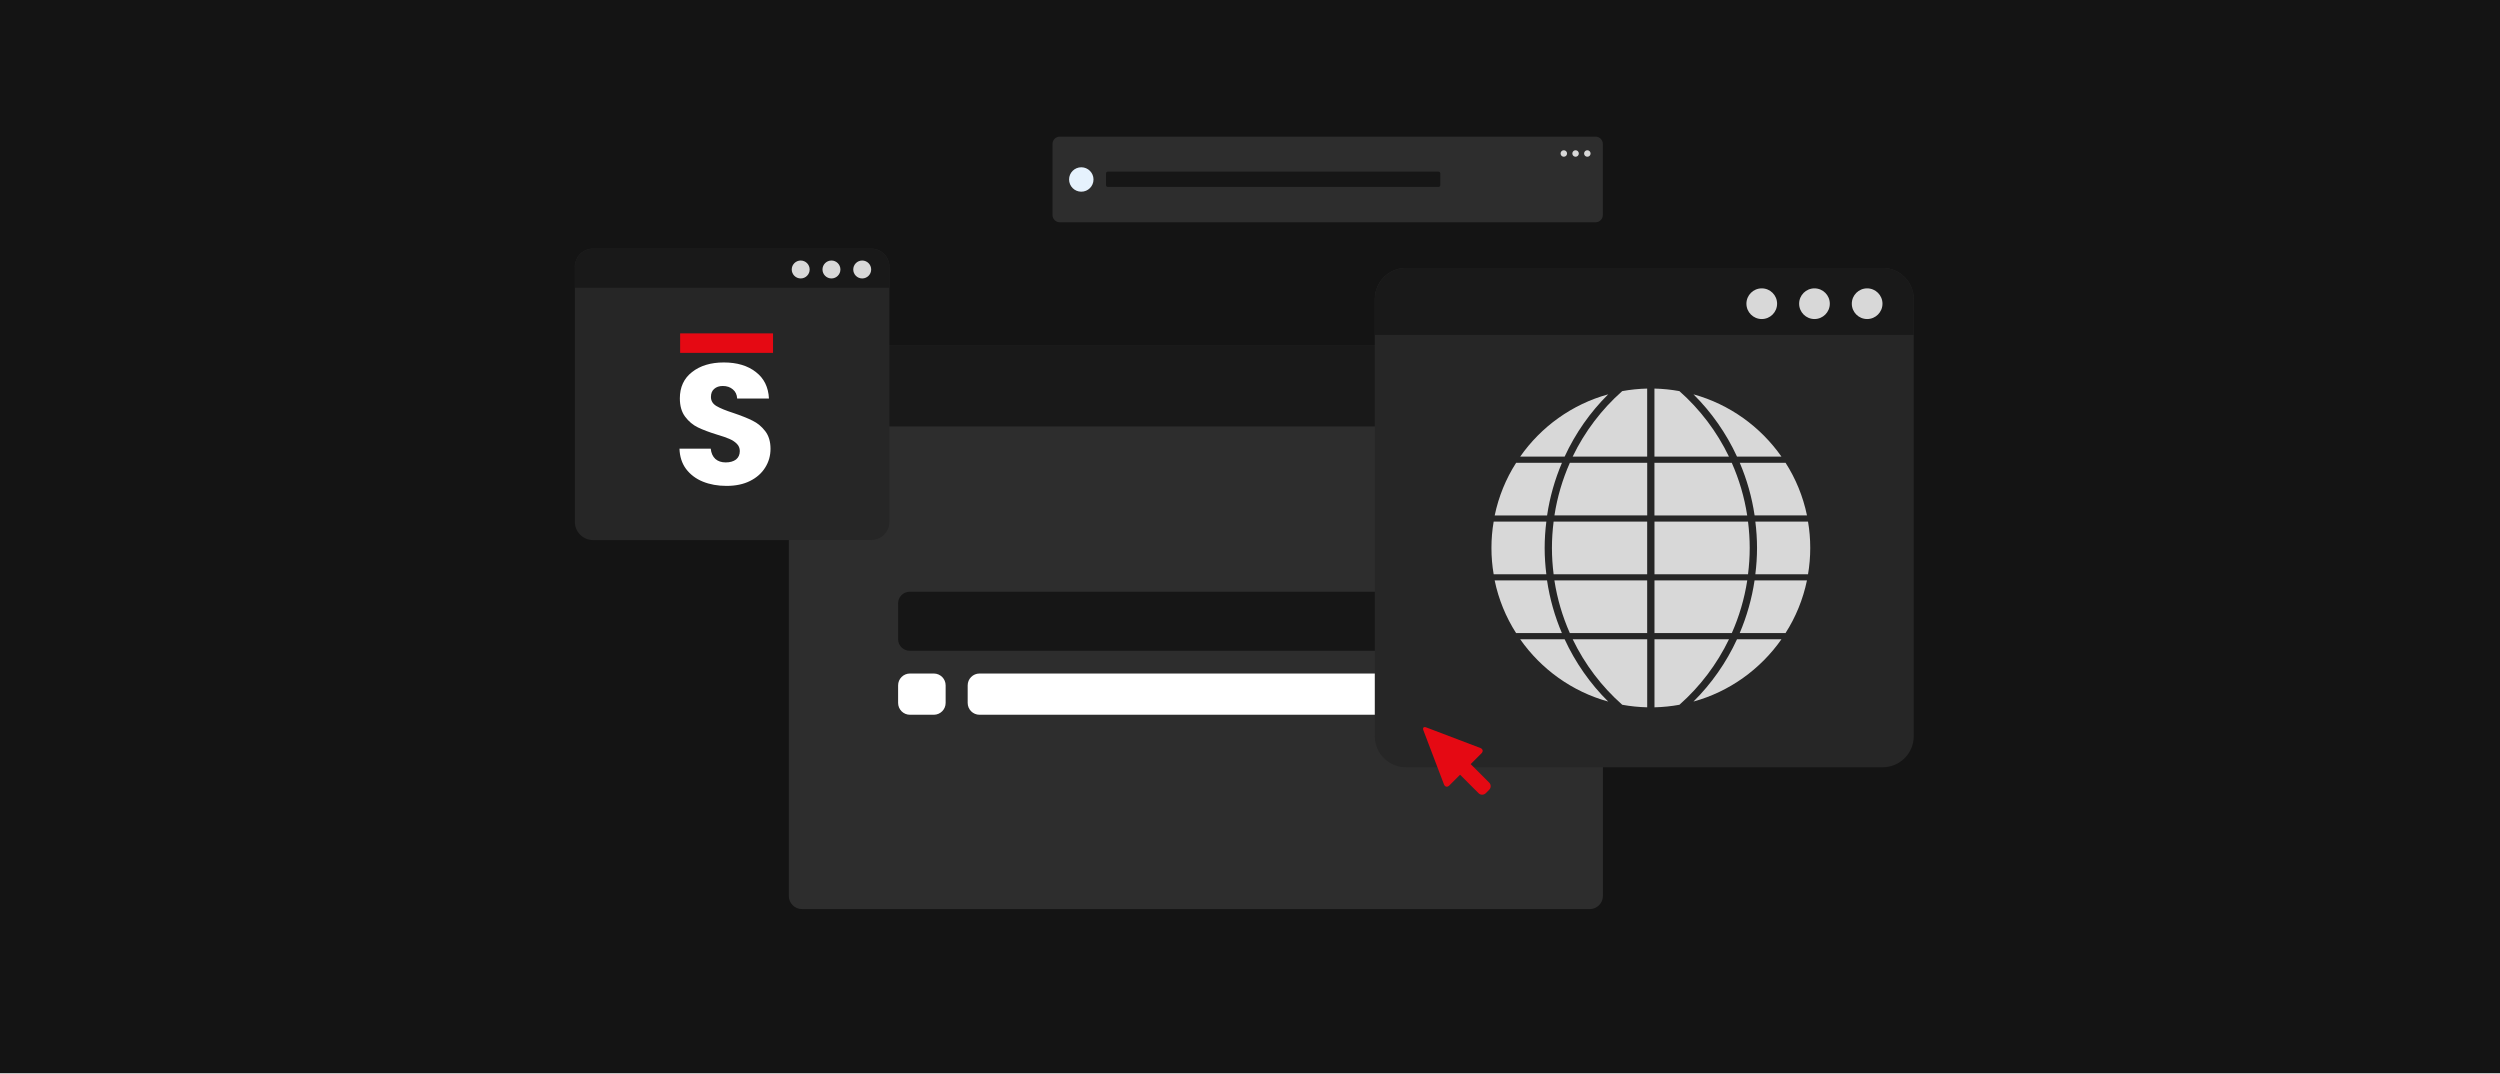
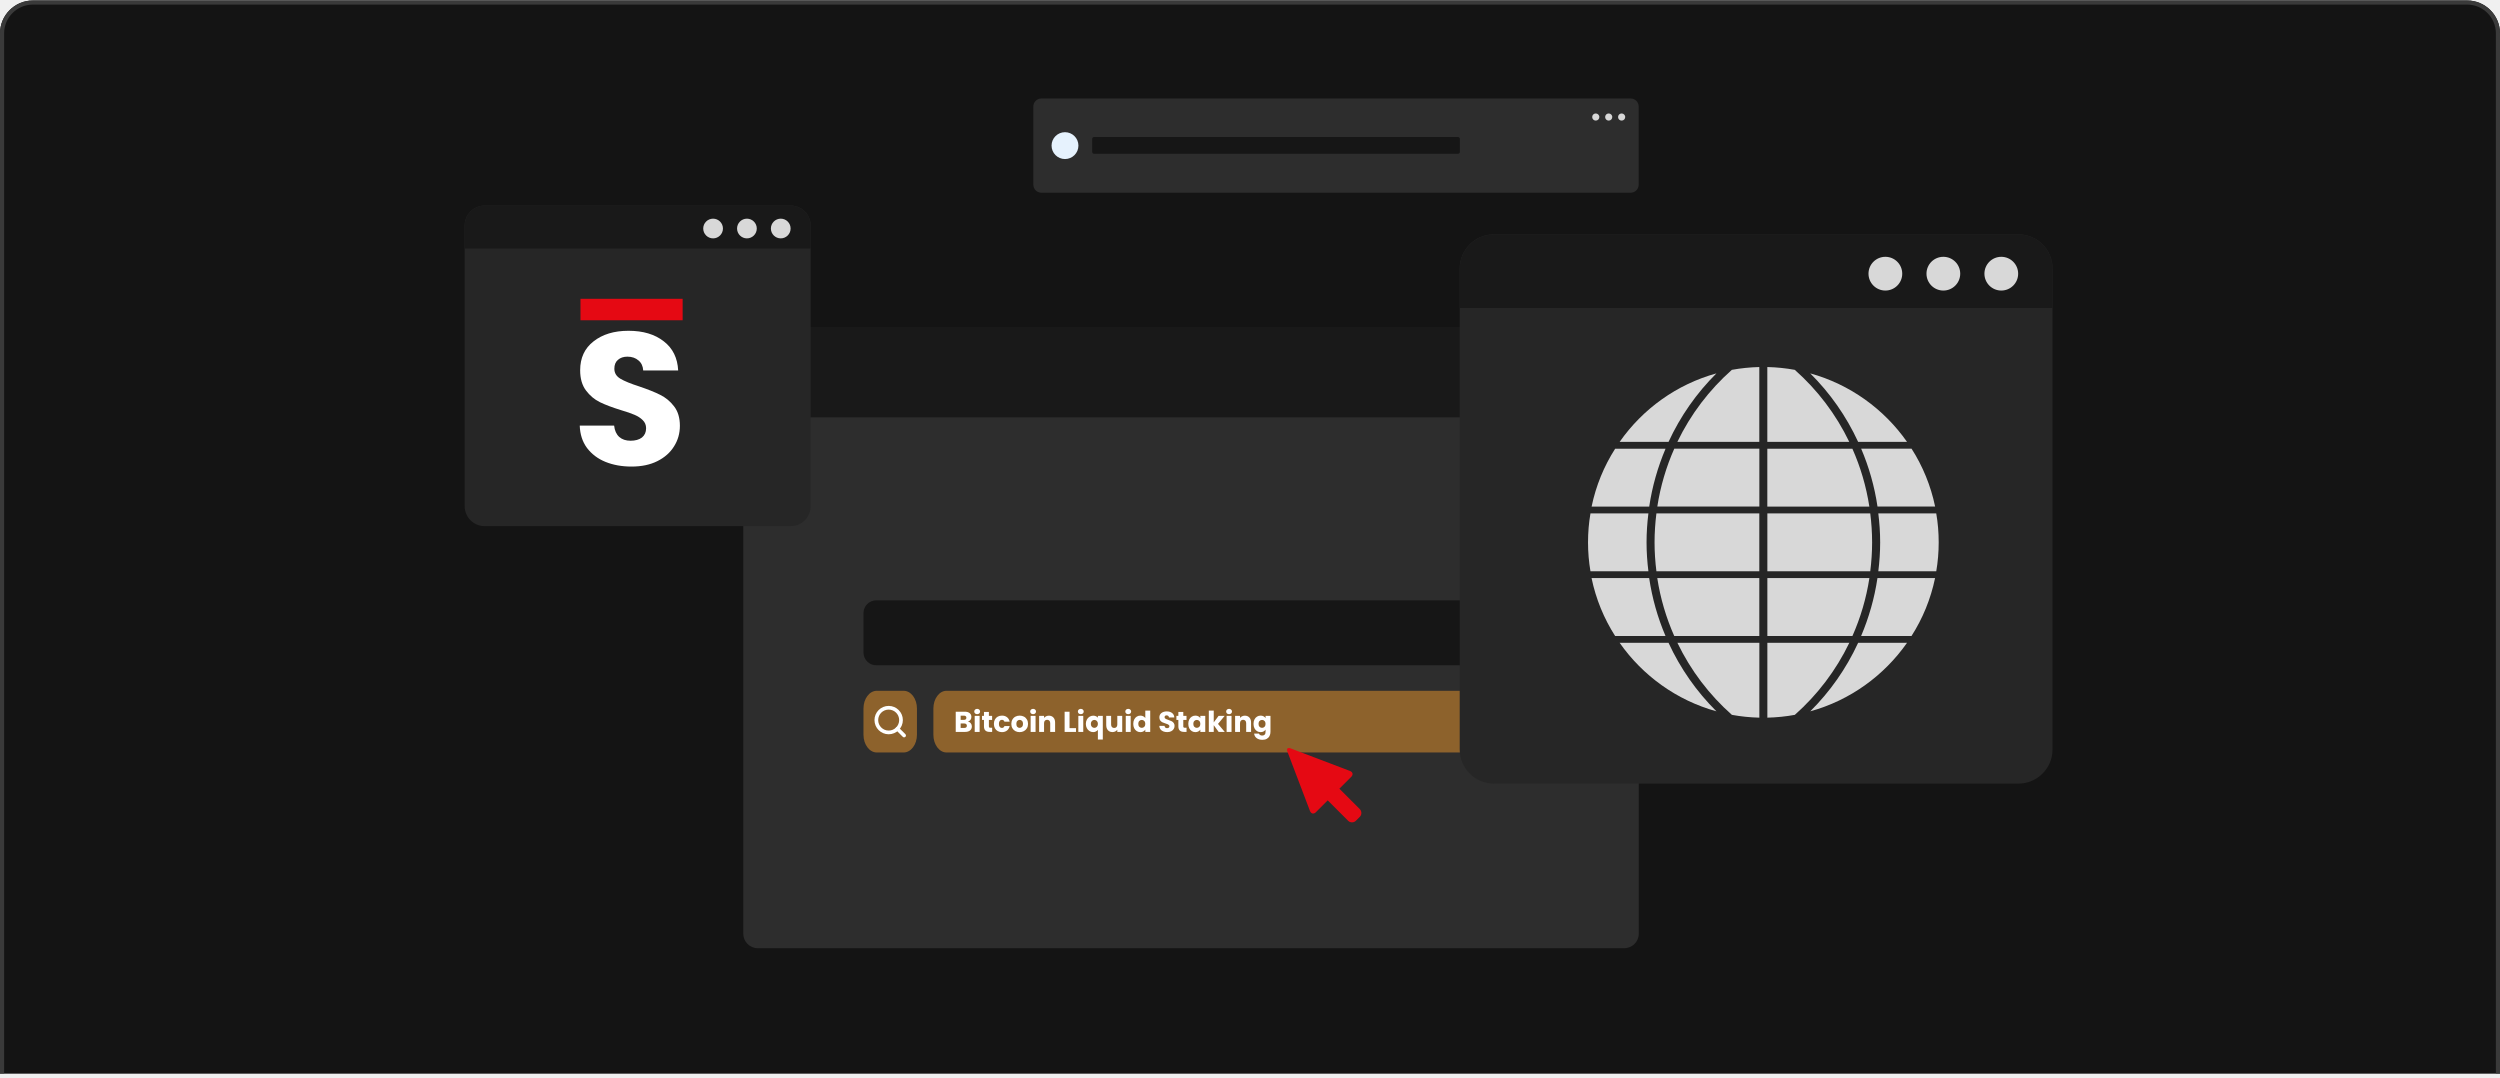
- <svg xmlns="http://www.w3.org/2000/svg" width="608" height="261" viewBox="0 0 608 261" fill="none">
-   <g clip-path="url(#clip0_773_1117)">
-     <path d="M-0.69 261V0H608.7V261H-0.69Z" fill="#141414" />
-     <path d="M195.05 221.09L386.62 221.09C388.393 221.09 389.83 219.653 389.83 217.88V87.14C389.83 85.367 388.393 83.93 386.62 83.93L195.05 83.93C193.277 83.93 191.84 85.367 191.84 87.14L191.84 217.88C191.84 219.653 193.277 221.09 195.05 221.09Z" fill="#2D2D2D" />
-     <path d="M389.83 103.72L191.84 103.72V87.13C191.84 85.36 193.28 83.92 195.05 83.92L386.63 83.92C388.4 83.92 389.84 85.36 389.84 87.13V103.72H389.83Z" fill="#191919" />
-     <path d="M360.36 163.8H238.22C236.629 163.8 235.34 165.089 235.34 166.68V170.95C235.34 172.541 236.629 173.83 238.22 173.83H360.36C361.95 173.83 363.24 172.541 363.24 170.95V166.68C363.24 165.089 361.95 163.8 360.36 163.8Z" fill="white" />
-     <path d="M359.7 143.91H221.24C219.682 143.91 218.42 145.172 218.42 146.73V155.45C218.42 157.007 219.682 158.27 221.24 158.27H359.7C361.257 158.27 362.52 157.007 362.52 155.45V146.73C362.52 145.172 361.257 143.91 359.7 143.91Z" fill="#161616" />
-     <path d="M227.1 163.8H221.3C219.709 163.8 218.42 165.089 218.42 166.68V170.95C218.42 172.541 219.709 173.83 221.3 173.83H227.1C228.691 173.83 229.98 172.541 229.98 170.95V166.68C229.98 165.089 228.691 163.8 227.1 163.8Z" fill="white" />
-     <path d="M457.86 65.17H341.91C337.734 65.17 334.35 68.555 334.35 72.73V179.04C334.35 183.215 337.734 186.6 341.91 186.6H457.86C462.035 186.6 465.42 183.215 465.42 179.04V72.73C465.42 68.555 462.035 65.17 457.86 65.17Z" fill="#262626" />
-     <path d="M341.909 65.17H457.869C462.039 65.17 465.429 68.56 465.429 72.73V81.45H334.359V72.73C334.359 68.56 337.749 65.17 341.919 65.17H341.909Z" fill="#191919" />
-     <path d="M432.189 73.86C432.189 75.92 430.519 77.59 428.459 77.59C426.399 77.59 424.729 75.92 424.729 73.86C424.729 71.8 426.399 70.13 428.459 70.13C430.519 70.13 432.189 71.8 432.189 73.86Z" fill="#D8D8D8" />
-     <path d="M445.009 73.86C445.009 75.92 443.339 77.59 441.279 77.59C439.219 77.59 437.549 75.92 437.549 73.86C437.549 71.8 439.219 70.13 441.279 70.13C443.339 70.13 445.009 71.8 445.009 73.86Z" fill="#D8D8D8" />
-     <path d="M457.819 73.86C457.819 75.92 456.149 77.59 454.089 77.59C452.029 77.59 450.359 75.92 450.359 73.86C450.359 71.8 452.029 70.13 454.089 70.13C456.149 70.13 457.819 71.8 457.819 73.86Z" fill="#D8D8D8" />
-     <path d="M381.78 153.96H400.59V141.16H378.03C378.72 145.65 380 149.94 381.78 153.96Z" fill="#D8D8D8" />
-     <path d="M382.479 155.47C385.419 161.58 389.539 166.99 394.529 171.4C396.499 171.76 398.539 171.97 400.599 172.02V155.47H382.489H382.479Z" fill="#D8D8D8" />
-     <path d="M378.04 125.35H400.6V112.55H381.79C380.01 116.57 378.73 120.86 378.04 125.35Z" fill="#D8D8D8" />
-     <path d="M369.71 155.47C374.8 162.74 382.33 168.19 391.11 170.62C386.74 166.28 383.14 161.16 380.52 155.47H369.71Z" fill="#D8D8D8" />
-     <path d="M375.66 133.26C375.66 131.09 375.81 128.95 376.07 126.86H363.26C362.9 128.94 362.72 131.08 362.72 133.26C362.72 135.44 362.9 137.58 363.26 139.66H376.07C375.81 137.57 375.66 135.43 375.66 133.26Z" fill="#D8D8D8" />
-     <path d="M376.24 141.16H363.5C364.46 145.78 366.24 150.1 368.71 153.96H379.85C378.13 149.92 376.9 145.63 376.24 141.16Z" fill="#D8D8D8" />
-     <path d="M382.48 111.05H400.59V94.5C398.53 94.55 396.49 94.76 394.52 95.12C389.54 99.53 385.41 104.94 382.47 111.05H382.48Z" fill="#D8D8D8" />
-     <path d="M391.11 95.9C382.33 98.32 374.8 103.77 369.71 111.05H380.52C383.14 105.36 386.74 100.24 391.11 95.9Z" fill="#D8D8D8" />
-     <path d="M379.86 112.56H368.72C366.25 116.41 364.47 120.74 363.51 125.36H376.25C376.91 120.89 378.15 116.6 379.86 112.56Z" fill="#D8D8D8" />
-     <path d="M426.72 125.35H439.46C438.5 120.73 436.72 116.41 434.25 112.55H423.11C424.83 116.59 426.06 120.88 426.72 125.35Z" fill="#D8D8D8" />
-     <path d="M377.43 133.26C377.43 135.43 377.58 137.57 377.84 139.66H400.59V126.86H377.84C377.58 128.95 377.43 131.09 377.43 133.26Z" fill="#D8D8D8" />
-     <path d="M423.1 153.96H434.24C436.71 150.11 438.49 145.78 439.45 141.16H426.71C426.05 145.63 424.81 149.92 423.1 153.96Z" fill="#D8D8D8" />
-     <path d="M421.17 112.56H402.36V125.36H424.92C424.23 120.87 422.95 116.58 421.17 112.56Z" fill="#D8D8D8" />
-     <path d="M402.37 153.96H421.18C422.96 149.94 424.24 145.65 424.93 141.16H402.37V153.96Z" fill="#D8D8D8" />
-     <path d="M402.37 126.86V139.66H425.12C425.38 137.57 425.53 135.43 425.53 133.26C425.53 131.09 425.38 128.95 425.12 126.86H402.37Z" fill="#D8D8D8" />
-     <path d="M439.71 126.86H426.9C427.16 128.95 427.31 131.09 427.31 133.26C427.31 135.43 427.16 137.57 426.9 139.66H439.71C440.07 137.58 440.25 135.44 440.25 133.26C440.25 131.08 440.07 128.94 439.71 126.86Z" fill="#D8D8D8" />
-     <path d="M420.48 111.05C417.54 104.94 413.42 99.53 408.43 95.12C406.46 94.76 404.42 94.55 402.36 94.5V111.05H420.47H420.48Z" fill="#D8D8D8" />
-     <path d="M411.85 170.62C420.63 168.2 428.16 162.74 433.25 155.47H422.44C419.82 161.16 416.22 166.28 411.85 170.62Z" fill="#D8D8D8" />
-     <path d="M433.25 111.05C428.16 103.78 420.63 98.33 411.85 95.9C416.22 100.24 419.82 105.36 422.44 111.05H433.25Z" fill="#D8D8D8" />
-     <path d="M420.48 155.47H402.37V172.02C404.43 171.97 406.47 171.76 408.44 171.4C413.42 166.99 417.55 161.58 420.49 155.47H420.48Z" fill="#D8D8D8" />
-     <path d="M144.22 60.47H211.89C214.32 60.47 216.3 62.45 216.3 64.88V126.93C216.3 129.36 214.32 131.34 211.89 131.34H144.22C141.79 131.34 139.81 129.36 139.81 126.93V64.88C139.81 62.45 141.79 60.47 144.22 60.47Z" fill="#262626" />
-     <path d="M144.22 60.47H211.89C214.32 60.47 216.3 62.45 216.3 64.88V69.97H139.8V64.88C139.8 62.45 141.78 60.47 144.21 60.47H144.22Z" fill="#191919" />
-     <path d="M196.91 65.54C196.91 66.74 195.93 67.72 194.73 67.72C193.53 67.72 192.55 66.74 192.55 65.54C192.55 64.34 193.53 63.36 194.73 63.36C195.93 63.36 196.91 64.34 196.91 65.54Z" fill="#D8D8D8" />
-     <path d="M204.39 65.54C204.39 66.74 203.41 67.72 202.21 67.72C201.01 67.72 200.03 66.74 200.03 65.54C200.03 64.34 201.01 63.36 202.21 63.36C203.41 63.36 204.39 64.34 204.39 65.54Z" fill="#D8D8D8" />
-     <path d="M211.87 65.54C211.87 66.74 210.89 67.72 209.69 67.72C208.49 67.72 207.51 66.74 207.51 65.54C207.51 64.34 208.49 63.36 209.69 63.36C210.89 63.36 211.87 64.34 211.87 65.54Z" fill="#D8D8D8" />
-     <path d="M188 81.08H165.41V85.82H188V81.08Z" fill="#E50913" />
-     <path d="M176.69 118.17C174.55 118.17 172.63 117.82 170.93 117.13C169.23 116.44 167.87 115.4 166.84 114.04C165.84 112.68 165.31 111.03 165.25 109.11H172.85C172.96 110.2 173.34 111.03 173.98 111.62C174.62 112.18 175.46 112.46 176.49 112.46C177.52 112.46 178.38 112.22 179 111.75C179.61 111.25 179.92 110.57 179.92 109.7C179.92 108.98 179.67 108.38 179.17 107.9C178.7 107.43 178.1 107.04 177.37 106.73C176.67 106.42 175.67 106.08 174.36 105.69C172.47 105.11 170.92 104.52 169.72 103.94C168.52 103.36 167.49 102.49 166.63 101.35C165.77 100.21 165.34 98.72 165.34 96.88C165.34 94.15 166.33 92.02 168.3 90.49C170.28 88.93 172.85 88.15 176.03 88.15C179.26 88.15 181.86 88.93 183.84 90.49C185.82 92.02 186.87 94.16 187.01 96.92H179.28C179.22 95.97 178.88 95.24 178.24 94.71C177.6 94.15 176.78 93.87 175.78 93.87C174.92 93.87 174.22 94.11 173.69 94.58C173.16 95.03 172.9 95.68 172.9 96.54C172.9 97.49 173.35 98.22 174.24 98.75C175.13 99.28 176.52 99.85 178.42 100.46C180.31 101.1 181.84 101.71 183.01 102.3C184.21 102.88 185.24 103.73 186.1 104.85C186.96 105.96 187.39 107.4 187.39 109.15C187.39 110.82 186.96 112.34 186.1 113.7C185.26 115.06 184.04 116.15 182.43 116.96C180.82 117.77 178.91 118.17 176.71 118.17H176.69Z" fill="white" />
-     <path d="M360.02 181.91L346.87 176.91C346.25 176.67 345.93 176.99 346.17 177.61L351.17 190.76C351.41 191.38 351.99 191.51 352.46 191.04L355.09 188.41L359.6 192.92C360.07 193.39 360.84 193.39 361.32 192.92L362.18 192.06C362.65 191.59 362.65 190.82 362.18 190.34L357.67 185.83L360.3 183.2C360.77 182.73 360.65 182.15 360.02 181.91Z" fill="#E50913" />
-     <path d="M388.03 33.23H257.75C256.767 33.23 255.97 34.027 255.97 35.01V52.28C255.97 53.263 256.767 54.06 257.75 54.06H388.03C389.013 54.06 389.81 53.263 389.81 52.28V35.01C389.81 34.027 389.013 33.23 388.03 33.23Z" fill="#2D2D2D" />
-     <path d="M265.94 43.65C265.94 45.29 264.61 46.62 262.97 46.62C261.33 46.62 260 45.29 260 43.65C260 42.01 261.33 40.68 262.97 40.68C264.61 40.68 265.94 42.01 265.94 43.65Z" fill="#E6F2FD" />
-     <path d="M349.849 41.74H269.409C269.172 41.74 268.979 41.932 268.979 42.17V45.03C268.979 45.267 269.172 45.46 269.409 45.46H349.849C350.087 45.46 350.279 45.267 350.279 45.03V42.17C350.279 41.932 350.087 41.74 349.849 41.74Z" fill="#161616" />
-     <path d="M380.32 36.54C380.75 36.54 381.11 36.89 381.11 37.33C381.11 37.77 380.76 38.12 380.32 38.12C379.88 38.12 379.53 37.77 379.53 37.33C379.53 36.89 379.88 36.54 380.32 36.54Z" fill="#D8D8D8" />
-     <path d="M383.18 36.54C383.61 36.54 383.97 36.89 383.97 37.33C383.97 37.77 383.62 38.12 383.18 38.12C382.74 38.12 382.39 37.77 382.39 37.33C382.39 36.89 382.74 36.54 383.18 36.54Z" fill="#D8D8D8" />
-     <path d="M386.04 36.54C386.47 36.54 386.83 36.89 386.83 37.33C386.83 37.77 386.48 38.12 386.04 38.12C385.6 38.12 385.25 37.77 385.25 37.33C385.25 36.89 385.6 36.54 386.04 36.54Z" fill="#D8D8D8" />
+ <svg xmlns="http://www.w3.org/2000/svg" width="608" height="262" viewBox="0 0 608 262" fill="none">
+   <g clip-path="url(#clip0_1160_3755)">
+     <mask id="path-1-inside-1_1160_3755" fill="white">
+       <path d="M0 8.115C0 3.697 3.582 0.115 8 0.115H600C604.418 0.115 608 3.697 608 8.115V261.115H0V8.115Z" />
+     </mask>
+     <path d="M-0.69 261.115V0.115H608.7V261.115H-0.69Z" fill="#141414" />
+     <path d="M184.294 230.598L395.021 230.598C396.971 230.598 398.552 229.017 398.552 227.067V83.253C398.552 81.303 396.971 79.722 395.021 79.722L184.294 79.722C182.343 79.722 180.763 81.303 180.763 83.253L180.763 227.067C180.763 229.017 182.343 230.598 184.294 230.598Z" fill="#2D2D2D" />
+     <path d="M398.552 101.491L180.763 101.491V83.242C180.763 81.295 182.346 79.711 184.294 79.711L395.032 79.711C396.979 79.711 398.562 81.295 398.562 83.242V101.491H398.552Z" fill="#191919" />
+     <path opacity="0.5" d="M365.802 168H230.198C228.432 168 227 169.928 227 172.307V178.693C227 181.072 228.432 183 230.198 183H365.802C367.568 183 369 181.072 369 178.693V172.307C369 169.928 367.568 168 365.802 168Z" fill="#EE972C" />
+     <path d="M365.408 146H213.102C211.389 146 210 147.389 210 149.102V158.694C210 160.407 211.389 161.796 213.102 161.796H365.408C367.121 161.796 368.51 160.407 368.51 158.694V149.102C368.51 147.389 367.121 146 365.408 146Z" fill="#161616" />
+     <path opacity="0.5" d="M219.761 168H213.239C211.45 168 210 169.928 210 172.307V178.693C210 181.072 211.45 183 213.239 183H219.761C221.55 183 223 181.072 223 178.693V172.307C223 169.928 221.55 168 219.761 168Z" fill="#EE972C" />
+     <g clip-path="url(#clip1_1160_3755)">
+       <path d="M216.125 178.125C217.782 178.125 219.125 176.782 219.125 175.125C219.125 173.468 217.782 172.125 216.125 172.125C214.468 172.125 213.125 173.468 213.125 175.125C213.125 176.782 214.468 178.125 216.125 178.125Z" stroke="white" stroke-width="0.9" stroke-linecap="round" stroke-linejoin="round" />
+       <path d="M219.875 178.875L218.244 177.244" stroke="white" stroke-width="0.9" stroke-linecap="round" stroke-linejoin="round" />
+     </g>
+     <path d="M490.861 57H363.316C358.723 57 355 60.723 355 65.316V182.257C355 186.85 358.723 190.573 363.316 190.573H490.861C495.454 190.573 499.177 186.85 499.177 182.257V65.316C499.177 60.723 495.454 57 490.861 57Z" fill="#262626" />
+     <path d="M363.316 57H490.872C495.459 57 499.188 60.729 499.188 65.316V74.908H355.011V65.316C355.011 60.729 358.74 57 363.327 57H363.316Z" fill="#191919" />
+     <path d="M462.624 66.559C462.624 68.825 460.787 70.662 458.521 70.662C456.255 70.662 454.418 68.825 454.418 66.559C454.418 64.293 456.255 62.456 458.521 62.456C460.787 62.456 462.624 64.293 462.624 66.559Z" fill="#D8D8D8" />
+     <path d="M476.726 66.559C476.726 68.825 474.889 70.662 472.623 70.662C470.357 70.662 468.52 68.825 468.52 66.559C468.52 64.293 470.357 62.456 472.623 62.456C474.889 62.456 476.726 64.293 476.726 66.559Z" fill="#D8D8D8" />
+     <path d="M490.817 66.559C490.817 68.825 488.98 70.662 486.714 70.662C484.448 70.662 482.611 68.825 482.611 66.559C482.611 64.293 484.448 62.456 486.714 62.456C488.98 62.456 490.817 64.293 490.817 66.559Z" fill="#D8D8D8" />
+     <path d="M407.173 154.669H427.864V140.589H403.048C403.807 145.528 405.215 150.247 407.173 154.669Z" fill="#D8D8D8" />
+     <path d="M407.943 156.33C411.177 163.051 415.709 169.002 421.198 173.853C423.365 174.249 425.609 174.48 427.875 174.535V156.33H407.954H407.943Z" fill="#D8D8D8" />
+     <path d="M403.059 123.197H427.875V109.117H407.184C405.226 113.539 403.818 118.258 403.059 123.197Z" fill="#D8D8D8" />
+     <path d="M393.896 156.33C399.495 164.327 407.778 170.322 417.436 172.995C412.629 168.221 408.669 162.589 405.787 156.33H393.896Z" fill="#D8D8D8" />
+     <path d="M400.441 131.899C400.441 129.512 400.606 127.158 400.892 124.859H386.801C386.405 127.147 386.207 129.501 386.207 131.899C386.207 134.297 386.405 136.651 386.801 138.939H400.892C400.606 136.64 400.441 134.286 400.441 131.899Z" fill="#D8D8D8" />
+     <path d="M401.079 140.589H387.065C388.121 145.671 390.079 150.423 392.796 154.669H405.05C403.158 150.225 401.805 145.506 401.079 140.589Z" fill="#D8D8D8" />
+     <path d="M407.943 107.468H427.864V89.263C425.598 89.318 423.354 89.549 421.187 89.945C415.709 94.796 411.166 100.747 407.932 107.468H407.943Z" fill="#D8D8D8" />
+     <path d="M417.436 90.804C407.778 93.466 399.495 99.461 393.896 107.469H405.787C408.669 101.21 412.629 95.578 417.436 90.804Z" fill="#D8D8D8" />
+     <path d="M405.061 109.129H392.807C390.09 113.364 388.132 118.127 387.076 123.209H401.09C401.816 118.292 403.18 113.573 405.061 109.129Z" fill="#D8D8D8" />
+     <path d="M456.607 123.197H470.621C469.565 118.115 467.607 113.363 464.89 109.117H452.636C454.528 113.561 455.881 118.28 456.607 123.197Z" fill="#D8D8D8" />
+     <path d="M402.388 131.899C402.388 134.286 402.553 136.64 402.839 138.939H427.864V124.859H402.839C402.553 127.158 402.388 129.512 402.388 131.899Z" fill="#D8D8D8" />
+     <path d="M452.625 154.669H464.879C467.596 150.434 469.554 145.671 470.61 140.589H456.596C455.87 145.506 454.506 150.225 452.625 154.669Z" fill="#D8D8D8" />
+     <path d="M450.502 109.129H429.811V123.209H454.627C453.868 118.27 452.46 113.551 450.502 109.129Z" fill="#D8D8D8" />
+     <path d="M429.822 154.669H450.513C452.471 150.247 453.879 145.528 454.638 140.589H429.822V154.669Z" fill="#D8D8D8" />
+     <path d="M429.822 124.859V138.939H454.847C455.133 136.64 455.298 134.286 455.298 131.899C455.298 129.512 455.133 127.158 454.847 124.859H429.822Z" fill="#D8D8D8" />
+     <path d="M470.896 124.859H456.805C457.091 127.158 457.256 129.512 457.256 131.899C457.256 134.286 457.091 136.64 456.805 138.939H470.896C471.292 136.651 471.49 134.297 471.49 131.899C471.49 129.501 471.292 127.147 470.896 124.859Z" fill="#D8D8D8" />
+     <path d="M449.743 107.468C446.509 100.747 441.977 94.796 436.488 89.945C434.321 89.549 432.077 89.318 429.811 89.263V107.468H449.732H449.743Z" fill="#D8D8D8" />
+     <path d="M440.25 172.995C449.908 170.333 458.191 164.327 463.79 156.33H451.899C449.017 162.589 445.057 168.221 440.25 172.995Z" fill="#D8D8D8" />
+     <path d="M463.79 107.469C458.191 99.472 449.908 93.477 440.25 90.804C445.057 95.578 449.017 101.21 451.899 107.469H463.79Z" fill="#D8D8D8" />
+     <path d="M449.743 156.33H429.822V174.535C432.088 174.48 434.332 174.249 436.499 173.853C441.977 169.002 446.52 163.051 449.754 156.33H449.743Z" fill="#D8D8D8" />
+     <path d="M117.862 50H192.299C194.972 50 197.15 52.178 197.15 54.851V123.106C197.15 125.779 194.972 127.957 192.299 127.957H117.862C115.189 127.957 113.011 125.779 113.011 123.106V54.851C113.011 52.178 115.189 50 117.862 50Z" fill="#262626" />
+     <path d="M117.862 50H192.299C194.972 50 197.15 52.178 197.15 54.851V60.45H113V54.851C113 52.178 115.178 50 117.851 50H117.862Z" fill="#191919" />
+     <path d="M175.821 55.576C175.821 56.896 174.743 57.974 173.423 57.974C172.103 57.974 171.025 56.896 171.025 55.576C171.025 54.256 172.103 53.178 173.423 53.178C174.743 53.178 175.821 54.256 175.821 55.576Z" fill="#D8D8D8" />
+     <path d="M184.049 55.576C184.049 56.896 182.971 57.974 181.651 57.974C180.331 57.974 179.253 56.896 179.253 55.576C179.253 54.256 180.331 53.178 181.651 53.178C182.971 53.178 184.049 54.256 184.049 55.576Z" fill="#D8D8D8" />
+     <path d="M192.277 55.576C192.277 56.896 191.199 57.974 189.879 57.974C188.559 57.974 187.481 56.896 187.481 55.576C187.481 54.256 188.559 53.178 189.879 53.178C191.199 53.178 192.277 54.256 192.277 55.576Z" fill="#D8D8D8" />
+     <path d="M166.02 72.671H141.171V77.885H166.02V72.671Z" fill="#E50913" />
+     <path d="M153.579 113.469C151.225 113.469 149.113 113.084 147.243 112.325C145.373 111.566 143.877 110.422 142.744 108.926C141.644 107.43 141.061 105.615 140.995 103.503H149.355C149.476 104.702 149.894 105.615 150.598 106.264C151.302 106.88 152.226 107.188 153.359 107.188C154.492 107.188 155.438 106.924 156.12 106.407C156.791 105.857 157.132 105.109 157.132 104.152C157.132 103.36 156.857 102.7 156.307 102.172C155.79 101.655 155.13 101.226 154.327 100.885C153.557 100.544 152.457 100.17 151.016 99.741C148.937 99.103 147.232 98.454 145.912 97.816C144.592 97.178 143.459 96.221 142.513 94.967C141.567 93.713 141.094 92.074 141.094 90.05C141.094 87.047 142.183 84.704 144.35 83.021C146.528 81.305 149.355 80.447 152.853 80.447C156.406 80.447 159.266 81.305 161.444 83.021C163.622 84.704 164.777 87.058 164.931 90.094H156.428C156.362 89.049 155.988 88.246 155.284 87.663C154.58 87.047 153.678 86.739 152.578 86.739C151.632 86.739 150.862 87.003 150.279 87.52C149.696 88.015 149.41 88.73 149.41 89.676C149.41 90.721 149.905 91.524 150.884 92.107C151.863 92.69 153.392 93.317 155.482 93.988C157.561 94.692 159.244 95.363 160.531 96.012C161.851 96.65 162.984 97.585 163.93 98.817C164.876 100.038 165.349 101.622 165.349 103.547C165.349 105.384 164.876 107.056 163.93 108.552C163.006 110.048 161.664 111.247 159.893 112.138C158.122 113.029 156.021 113.469 153.601 113.469H153.579Z" fill="white" />
+     <path d="M328.323 187.499L313.858 181.999C313.176 181.735 312.824 182.087 313.088 182.769L318.588 197.234C318.852 197.916 319.49 198.059 320.007 197.542L322.9 194.649L327.861 199.61C328.378 200.127 329.225 200.127 329.753 199.61L330.699 198.664C331.216 198.147 331.216 197.3 330.699 196.772L325.738 191.811L328.631 188.918C329.148 188.401 329.016 187.763 328.323 187.499Z" fill="#E50913" />
+     <path d="M396.572 23.952H253.264C252.182 23.952 251.306 24.829 251.306 25.91V44.907C251.306 45.989 252.182 46.865 253.264 46.865H396.572C397.653 46.865 398.53 45.989 398.53 44.907V25.91C398.53 24.829 397.653 23.952 396.572 23.952Z" fill="#2D2D2D" />
+     <path d="M262.273 35.414C262.273 37.218 260.81 38.681 259.006 38.681C257.202 38.681 255.739 37.218 255.739 35.414C255.739 33.611 257.202 32.148 259.006 32.148C260.81 32.148 262.273 33.611 262.273 35.414Z" fill="#E6F2FD" />
+     <path d="M354.574 33.313H266.09C265.828 33.313 265.617 33.525 265.617 33.786V36.932C265.617 37.194 265.828 37.406 266.09 37.406H354.574C354.835 37.406 355.047 37.194 355.047 36.932V33.786C355.047 33.525 354.835 33.313 354.574 33.313Z" fill="#161616" />
+     <path d="M388.09 27.593C388.563 27.593 388.959 27.978 388.959 28.462C388.959 28.946 388.574 29.331 388.09 29.331C387.606 29.331 387.221 28.946 387.221 28.462C387.221 27.978 387.606 27.593 388.09 27.593Z" fill="#D8D8D8" />
+     <path d="M391.236 27.593C391.709 27.593 392.105 27.978 392.105 28.462C392.105 28.946 391.72 29.331 391.236 29.331C390.752 29.331 390.367 28.946 390.367 28.462C390.367 27.978 390.752 27.593 391.236 27.593Z" fill="#D8D8D8" />
+     <path d="M394.382 27.593C394.855 27.593 395.251 27.978 395.251 28.462C395.251 28.946 394.866 29.331 394.382 29.331C393.898 29.331 393.513 28.946 393.513 28.462C393.513 27.978 393.898 27.593 394.382 27.593Z" fill="#D8D8D8" />
+     <path d="M235.409 175.48C235.694 175.541 235.922 175.683 236.095 175.907C236.268 176.126 236.354 176.378 236.354 176.663C236.354 177.074 236.209 177.4 235.92 177.643C235.635 177.881 235.236 178 234.723 178H232.434V173.086H234.646C235.145 173.086 235.535 173.2 235.815 173.429C236.1 173.658 236.242 173.968 236.242 174.36C236.242 174.649 236.165 174.89 236.011 175.081C235.862 175.272 235.661 175.405 235.409 175.48ZM233.631 175.074H234.415C234.611 175.074 234.76 175.032 234.863 174.948C234.97 174.859 235.024 174.731 235.024 174.563C235.024 174.395 234.97 174.267 234.863 174.178C234.76 174.089 234.611 174.045 234.415 174.045H233.631V175.074ZM234.513 177.034C234.714 177.034 234.868 176.99 234.975 176.901C235.087 176.808 235.143 176.675 235.143 176.502C235.143 176.329 235.085 176.194 234.968 176.096C234.856 175.998 234.7 175.949 234.499 175.949H233.631V177.034H234.513ZM237.65 173.688C237.44 173.688 237.268 173.627 237.132 173.506C237.002 173.38 236.936 173.226 236.936 173.044C236.936 172.857 237.002 172.703 237.132 172.582C237.268 172.456 237.44 172.393 237.65 172.393C237.856 172.393 238.024 172.456 238.154 172.582C238.29 172.703 238.357 172.857 238.357 173.044C238.357 173.226 238.29 173.38 238.154 173.506C238.024 173.627 237.856 173.688 237.65 173.688ZM238.245 174.094V178H237.048V174.094H238.245ZM241.29 176.985V178H240.681C240.247 178 239.908 177.895 239.666 177.685C239.423 177.47 239.302 177.123 239.302 176.642V175.088H238.826V174.094H239.302V173.142H240.499V174.094H241.283V175.088H240.499V176.656C240.499 176.773 240.527 176.857 240.583 176.908C240.639 176.959 240.732 176.985 240.863 176.985H241.29ZM241.718 176.047C241.718 175.641 241.8 175.286 241.963 174.983C242.131 174.68 242.362 174.446 242.656 174.283C242.955 174.12 243.296 174.038 243.678 174.038C244.168 174.038 244.577 174.166 244.903 174.423C245.235 174.68 245.452 175.041 245.554 175.508H244.28C244.173 175.209 243.965 175.06 243.657 175.06C243.438 175.06 243.263 175.146 243.132 175.319C243.002 175.487 242.936 175.73 242.936 176.047C242.936 176.364 243.002 176.609 243.132 176.782C243.263 176.95 243.438 177.034 243.657 177.034C243.965 177.034 244.173 176.885 244.28 176.586H245.554C245.452 177.043 245.235 177.403 244.903 177.664C244.572 177.925 244.164 178.056 243.678 178.056C243.296 178.056 242.955 177.974 242.656 177.811C242.362 177.648 242.131 177.414 241.963 177.111C241.8 176.808 241.718 176.453 241.718 176.047ZM247.973 178.056C247.59 178.056 247.245 177.974 246.937 177.811C246.633 177.648 246.393 177.414 246.216 177.111C246.043 176.808 245.957 176.453 245.957 176.047C245.957 175.646 246.045 175.293 246.223 174.99C246.4 174.682 246.643 174.446 246.951 174.283C247.259 174.12 247.604 174.038 247.987 174.038C248.369 174.038 248.715 174.12 249.023 174.283C249.331 174.446 249.573 174.682 249.751 174.99C249.928 175.293 250.017 175.646 250.017 176.047C250.017 176.448 249.926 176.803 249.744 177.111C249.566 177.414 249.321 177.648 249.009 177.811C248.701 177.974 248.355 178.056 247.973 178.056ZM247.973 177.02C248.201 177.02 248.395 176.936 248.554 176.768C248.717 176.6 248.799 176.36 248.799 176.047C248.799 175.734 248.719 175.494 248.561 175.326C248.407 175.158 248.215 175.074 247.987 175.074C247.753 175.074 247.56 175.158 247.406 175.326C247.252 175.489 247.175 175.73 247.175 176.047C247.175 176.36 247.249 176.6 247.399 176.768C247.553 176.936 247.744 177.02 247.973 177.02ZM251.254 173.688C251.044 173.688 250.871 173.627 250.736 173.506C250.605 173.38 250.54 173.226 250.54 173.044C250.54 172.857 250.605 172.703 250.736 172.582C250.871 172.456 251.044 172.393 251.254 172.393C251.459 172.393 251.627 172.456 251.758 172.582C251.893 172.703 251.961 172.857 251.961 173.044C251.961 173.226 251.893 173.38 251.758 173.506C251.627 173.627 251.459 173.688 251.254 173.688ZM251.849 174.094V178H250.652V174.094H251.849ZM255.096 174.052C255.554 174.052 255.918 174.201 256.188 174.5C256.464 174.794 256.601 175.2 256.601 175.718V178H255.411V175.879C255.411 175.618 255.344 175.415 255.208 175.27C255.073 175.125 254.891 175.053 254.662 175.053C254.434 175.053 254.252 175.125 254.116 175.27C253.981 175.415 253.913 175.618 253.913 175.879V178H252.716V174.094H253.913V174.612C254.035 174.439 254.198 174.304 254.403 174.206C254.609 174.103 254.84 174.052 255.096 174.052ZM260.113 177.076H261.681V178H258.916V173.086H260.113V177.076ZM262.854 173.688C262.644 173.688 262.472 173.627 262.336 173.506C262.206 173.38 262.14 173.226 262.14 173.044C262.14 172.857 262.206 172.703 262.336 172.582C262.472 172.456 262.644 172.393 262.854 172.393C263.06 172.393 263.228 172.456 263.358 172.582C263.494 172.703 263.561 172.857 263.561 173.044C263.561 173.226 263.494 173.38 263.358 173.506C263.228 173.627 263.06 173.688 262.854 173.688ZM263.449 174.094V178H262.252V174.094H263.449ZM264.079 176.054C264.079 175.667 264.158 175.321 264.317 175.018C264.48 174.715 264.697 174.479 264.968 174.311C265.243 174.138 265.542 174.052 265.864 174.052C266.111 174.052 266.333 174.096 266.529 174.185C266.725 174.269 266.883 174.388 267.005 174.542V174.094H268.202V179.862H267.005V177.51C266.869 177.673 266.704 177.804 266.508 177.902C266.316 178 266.097 178.049 265.85 178.049C265.532 178.049 265.238 177.965 264.968 177.797C264.697 177.629 264.48 177.393 264.317 177.09C264.158 176.787 264.079 176.441 264.079 176.054ZM267.005 176.047C267.005 175.837 266.963 175.662 266.879 175.522C266.799 175.377 266.694 175.27 266.564 175.2C266.433 175.125 266.295 175.088 266.151 175.088C266.011 175.088 265.875 175.125 265.745 175.2C265.614 175.27 265.507 175.377 265.423 175.522C265.339 175.667 265.297 175.844 265.297 176.054C265.297 176.264 265.339 176.441 265.423 176.586C265.507 176.726 265.614 176.833 265.745 176.908C265.875 176.978 266.011 177.013 266.151 177.013C266.291 177.013 266.426 176.978 266.557 176.908C266.692 176.833 266.799 176.724 266.879 176.579C266.963 176.434 267.005 176.257 267.005 176.047ZM272.925 174.094V178H271.728V177.468C271.606 177.641 271.441 177.781 271.231 177.888C271.025 177.991 270.797 178.042 270.545 178.042C270.246 178.042 269.982 177.977 269.754 177.846C269.525 177.711 269.348 177.517 269.222 177.265C269.096 177.013 269.033 176.717 269.033 176.376V174.094H270.223V176.215C270.223 176.476 270.29 176.679 270.426 176.824C270.561 176.969 270.743 177.041 270.972 177.041C271.205 177.041 271.389 176.969 271.525 176.824C271.66 176.679 271.728 176.476 271.728 176.215V174.094H272.925ZM274.387 173.688C274.177 173.688 274.004 173.627 273.869 173.506C273.738 173.38 273.673 173.226 273.673 173.044C273.673 172.857 273.738 172.703 273.869 172.582C274.004 172.456 274.177 172.393 274.387 172.393C274.592 172.393 274.76 172.456 274.891 172.582C275.026 172.703 275.094 172.857 275.094 173.044C275.094 173.226 275.026 173.38 274.891 173.506C274.76 173.627 274.592 173.688 274.387 173.688ZM274.982 174.094V178H273.785V174.094H274.982ZM275.611 176.04C275.611 175.639 275.686 175.286 275.835 174.983C275.989 174.68 276.197 174.446 276.458 174.283C276.719 174.12 277.011 174.038 277.333 174.038C277.59 174.038 277.823 174.092 278.033 174.199C278.248 174.306 278.416 174.451 278.537 174.633V172.82H279.734V178H278.537V177.44C278.425 177.627 278.264 177.776 278.054 177.888C277.849 178 277.608 178.056 277.333 178.056C277.011 178.056 276.719 177.974 276.458 177.811C276.197 177.643 275.989 177.407 275.835 177.104C275.686 176.796 275.611 176.441 275.611 176.04ZM278.537 176.047C278.537 175.748 278.453 175.513 278.285 175.34C278.122 175.167 277.921 175.081 277.683 175.081C277.445 175.081 277.242 175.167 277.074 175.34C276.911 175.508 276.829 175.741 276.829 176.04C276.829 176.339 276.911 176.577 277.074 176.754C277.242 176.927 277.445 177.013 277.683 177.013C277.921 177.013 278.122 176.927 278.285 176.754C278.453 176.581 278.537 176.346 278.537 176.047ZM283.861 178.049C283.502 178.049 283.18 177.991 282.895 177.874C282.611 177.757 282.382 177.585 282.209 177.356C282.041 177.127 281.953 176.852 281.943 176.53H283.217C283.236 176.712 283.299 176.852 283.406 176.95C283.514 177.043 283.654 177.09 283.826 177.09C284.004 177.09 284.144 177.05 284.246 176.971C284.349 176.887 284.4 176.773 284.4 176.628C284.4 176.507 284.358 176.406 284.274 176.327C284.195 176.248 284.095 176.182 283.973 176.131C283.857 176.08 283.689 176.021 283.469 175.956C283.152 175.858 282.893 175.76 282.692 175.662C282.492 175.564 282.319 175.419 282.174 175.228C282.03 175.037 281.957 174.787 281.957 174.479C281.957 174.022 282.123 173.665 282.454 173.408C282.786 173.147 283.217 173.016 283.749 173.016C284.291 173.016 284.727 173.147 285.058 173.408C285.39 173.665 285.567 174.024 285.59 174.486H284.295C284.286 174.327 284.228 174.204 284.12 174.115C284.013 174.022 283.875 173.975 283.707 173.975C283.563 173.975 283.446 174.015 283.357 174.094C283.269 174.169 283.224 174.278 283.224 174.423C283.224 174.582 283.299 174.705 283.448 174.794C283.598 174.883 283.831 174.978 284.148 175.081C284.466 175.188 284.722 175.291 284.918 175.389C285.119 175.487 285.292 175.629 285.436 175.816C285.581 176.003 285.653 176.243 285.653 176.537C285.653 176.817 285.581 177.071 285.436 177.3C285.296 177.529 285.091 177.711 284.82 177.846C284.55 177.981 284.23 178.049 283.861 178.049ZM288.567 176.985V178H287.958C287.524 178 287.186 177.895 286.943 177.685C286.7 177.47 286.579 177.123 286.579 176.642V175.088H286.103V174.094H286.579V173.142H287.776V174.094H288.56V175.088H287.776V176.656C287.776 176.773 287.804 176.857 287.86 176.908C287.916 176.959 288.009 176.985 288.14 176.985H288.567ZM288.996 176.04C288.996 175.639 289.07 175.286 289.22 174.983C289.374 174.68 289.581 174.446 289.843 174.283C290.104 174.12 290.396 174.038 290.718 174.038C290.993 174.038 291.233 174.094 291.439 174.206C291.649 174.318 291.81 174.465 291.922 174.647V174.094H293.119V178H291.922V177.447C291.805 177.629 291.642 177.776 291.432 177.888C291.226 178 290.986 178.056 290.711 178.056C290.393 178.056 290.104 177.974 289.843 177.811C289.581 177.643 289.374 177.407 289.22 177.104C289.07 176.796 288.996 176.441 288.996 176.04ZM291.922 176.047C291.922 175.748 291.838 175.513 291.67 175.34C291.506 175.167 291.306 175.081 291.068 175.081C290.83 175.081 290.627 175.167 290.459 175.34C290.295 175.508 290.214 175.741 290.214 176.04C290.214 176.339 290.295 176.577 290.459 176.754C290.627 176.927 290.83 177.013 291.068 177.013C291.306 177.013 291.506 176.927 291.67 176.754C291.838 176.581 291.922 176.346 291.922 176.047ZM296.372 178L295.182 176.362V178H293.985V172.82H295.182V175.683L296.365 174.094H297.842L296.218 176.054L297.856 178H296.372ZM298.914 173.688C298.704 173.688 298.531 173.627 298.396 173.506C298.265 173.38 298.2 173.226 298.2 173.044C298.2 172.857 298.265 172.703 298.396 172.582C298.531 172.456 298.704 172.393 298.914 172.393C299.119 172.393 299.287 172.456 299.418 172.582C299.553 172.703 299.621 172.857 299.621 173.044C299.621 173.226 299.553 173.38 299.418 173.506C299.287 173.627 299.119 173.688 298.914 173.688ZM299.509 174.094V178H298.312V174.094H299.509ZM302.756 174.052C303.214 174.052 303.578 174.201 303.848 174.5C304.124 174.794 304.261 175.2 304.261 175.718V178H303.071V175.879C303.071 175.618 303.004 175.415 302.868 175.27C302.733 175.125 302.551 175.053 302.322 175.053C302.094 175.053 301.912 175.125 301.776 175.27C301.641 175.415 301.573 175.618 301.573 175.879V178H300.376V174.094H301.573V174.612C301.695 174.439 301.858 174.304 302.063 174.206C302.269 174.103 302.5 174.052 302.756 174.052ZM306.577 174.038C306.853 174.038 307.093 174.094 307.298 174.206C307.508 174.318 307.669 174.465 307.781 174.647V174.094H308.978V177.993C308.978 178.352 308.906 178.677 308.761 178.966C308.621 179.26 308.404 179.493 308.11 179.666C307.821 179.839 307.459 179.925 307.025 179.925C306.447 179.925 305.978 179.787 305.618 179.512C305.259 179.241 305.054 178.873 305.002 178.406H306.185C306.223 178.555 306.311 178.672 306.451 178.756C306.591 178.845 306.764 178.889 306.969 178.889C307.217 178.889 307.413 178.817 307.557 178.672C307.707 178.532 307.781 178.306 307.781 177.993V177.44C307.665 177.622 307.504 177.771 307.298 177.888C307.093 178 306.853 178.056 306.577 178.056C306.255 178.056 305.964 177.974 305.702 177.811C305.441 177.643 305.233 177.407 305.079 177.104C304.93 176.796 304.855 176.441 304.855 176.04C304.855 175.639 304.93 175.286 305.079 174.983C305.233 174.68 305.441 174.446 305.702 174.283C305.964 174.12 306.255 174.038 306.577 174.038ZM307.781 176.047C307.781 175.748 307.697 175.513 307.529 175.34C307.366 175.167 307.165 175.081 306.927 175.081C306.689 175.081 306.486 175.167 306.318 175.34C306.155 175.508 306.073 175.741 306.073 176.04C306.073 176.339 306.155 176.577 306.318 176.754C306.486 176.927 306.689 177.013 306.927 177.013C307.165 177.013 307.366 176.927 307.529 176.754C307.697 176.581 307.781 176.346 307.781 176.047Z" fill="white" />
  </g>
+   <path d="M-1 8.115C-1 3.145 3.029 -0.885 8 -0.885H600C604.971 -0.885 609 3.145 609 8.115H607C607 4.249 603.866 1.115 600 1.115H8C4.134 1.115 1 4.249 1 8.115H-1ZM608 261.115H0H608ZM-1 261.115V8.115C-1 3.145 3.029 -0.885 8 -0.885V1.115C4.134 1.115 1 4.249 1 8.115V261.115H-1ZM600 -0.885C604.971 -0.885 609 3.145 609 8.115V261.115H607V8.115C607 4.249 603.866 1.115 600 1.115V-0.885Z" fill="#3A3A3A" mask="url(#path-1-inside-1_1160_3755)" />
  <defs>
-     <clipPath id="clip0_773_1117">
-       <rect width="608" height="261" fill="white" />
+     <clipPath id="clip0_1160_3755">
+       <path d="M0 8.115C0 3.697 3.582 0.115 8 0.115H600C604.418 0.115 608 3.697 608 8.115V261.115H0V8.115Z" fill="white" />
+     </clipPath>
+     <clipPath id="clip1_1160_3755">
+       <rect width="9" height="9" fill="white" transform="translate(212 171)" />
    </clipPath>
  </defs>
</svg>
